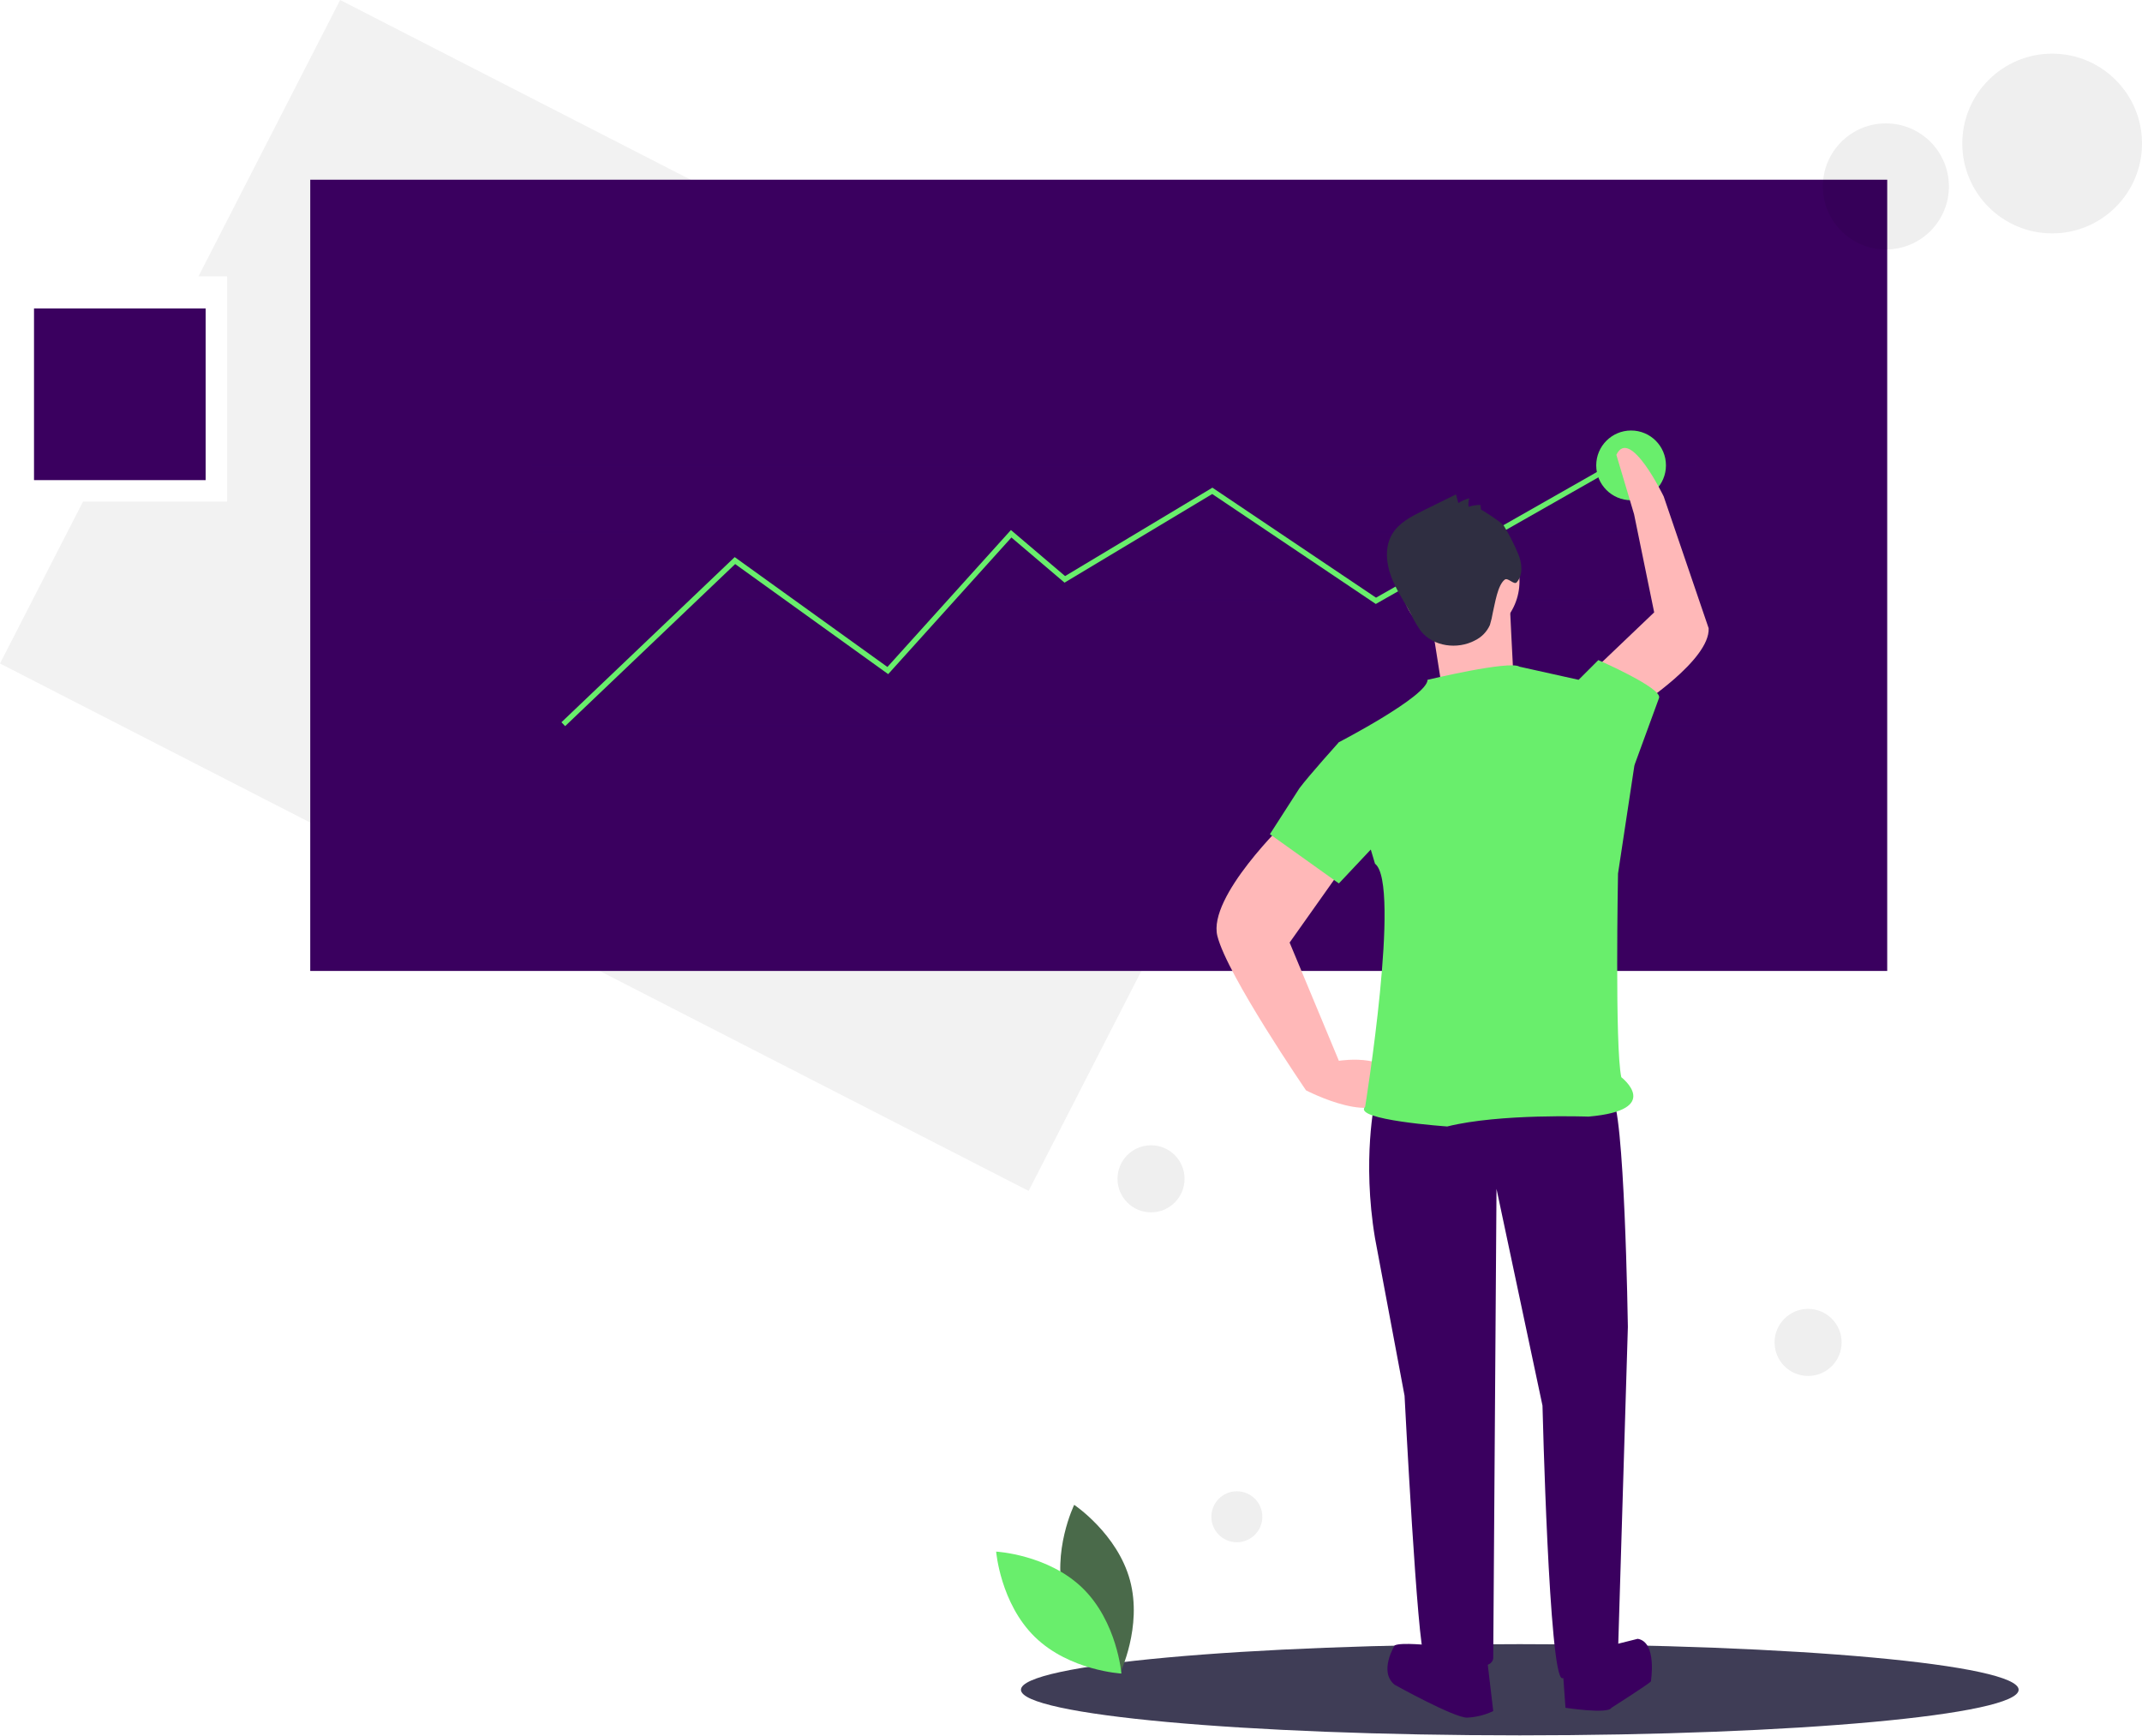
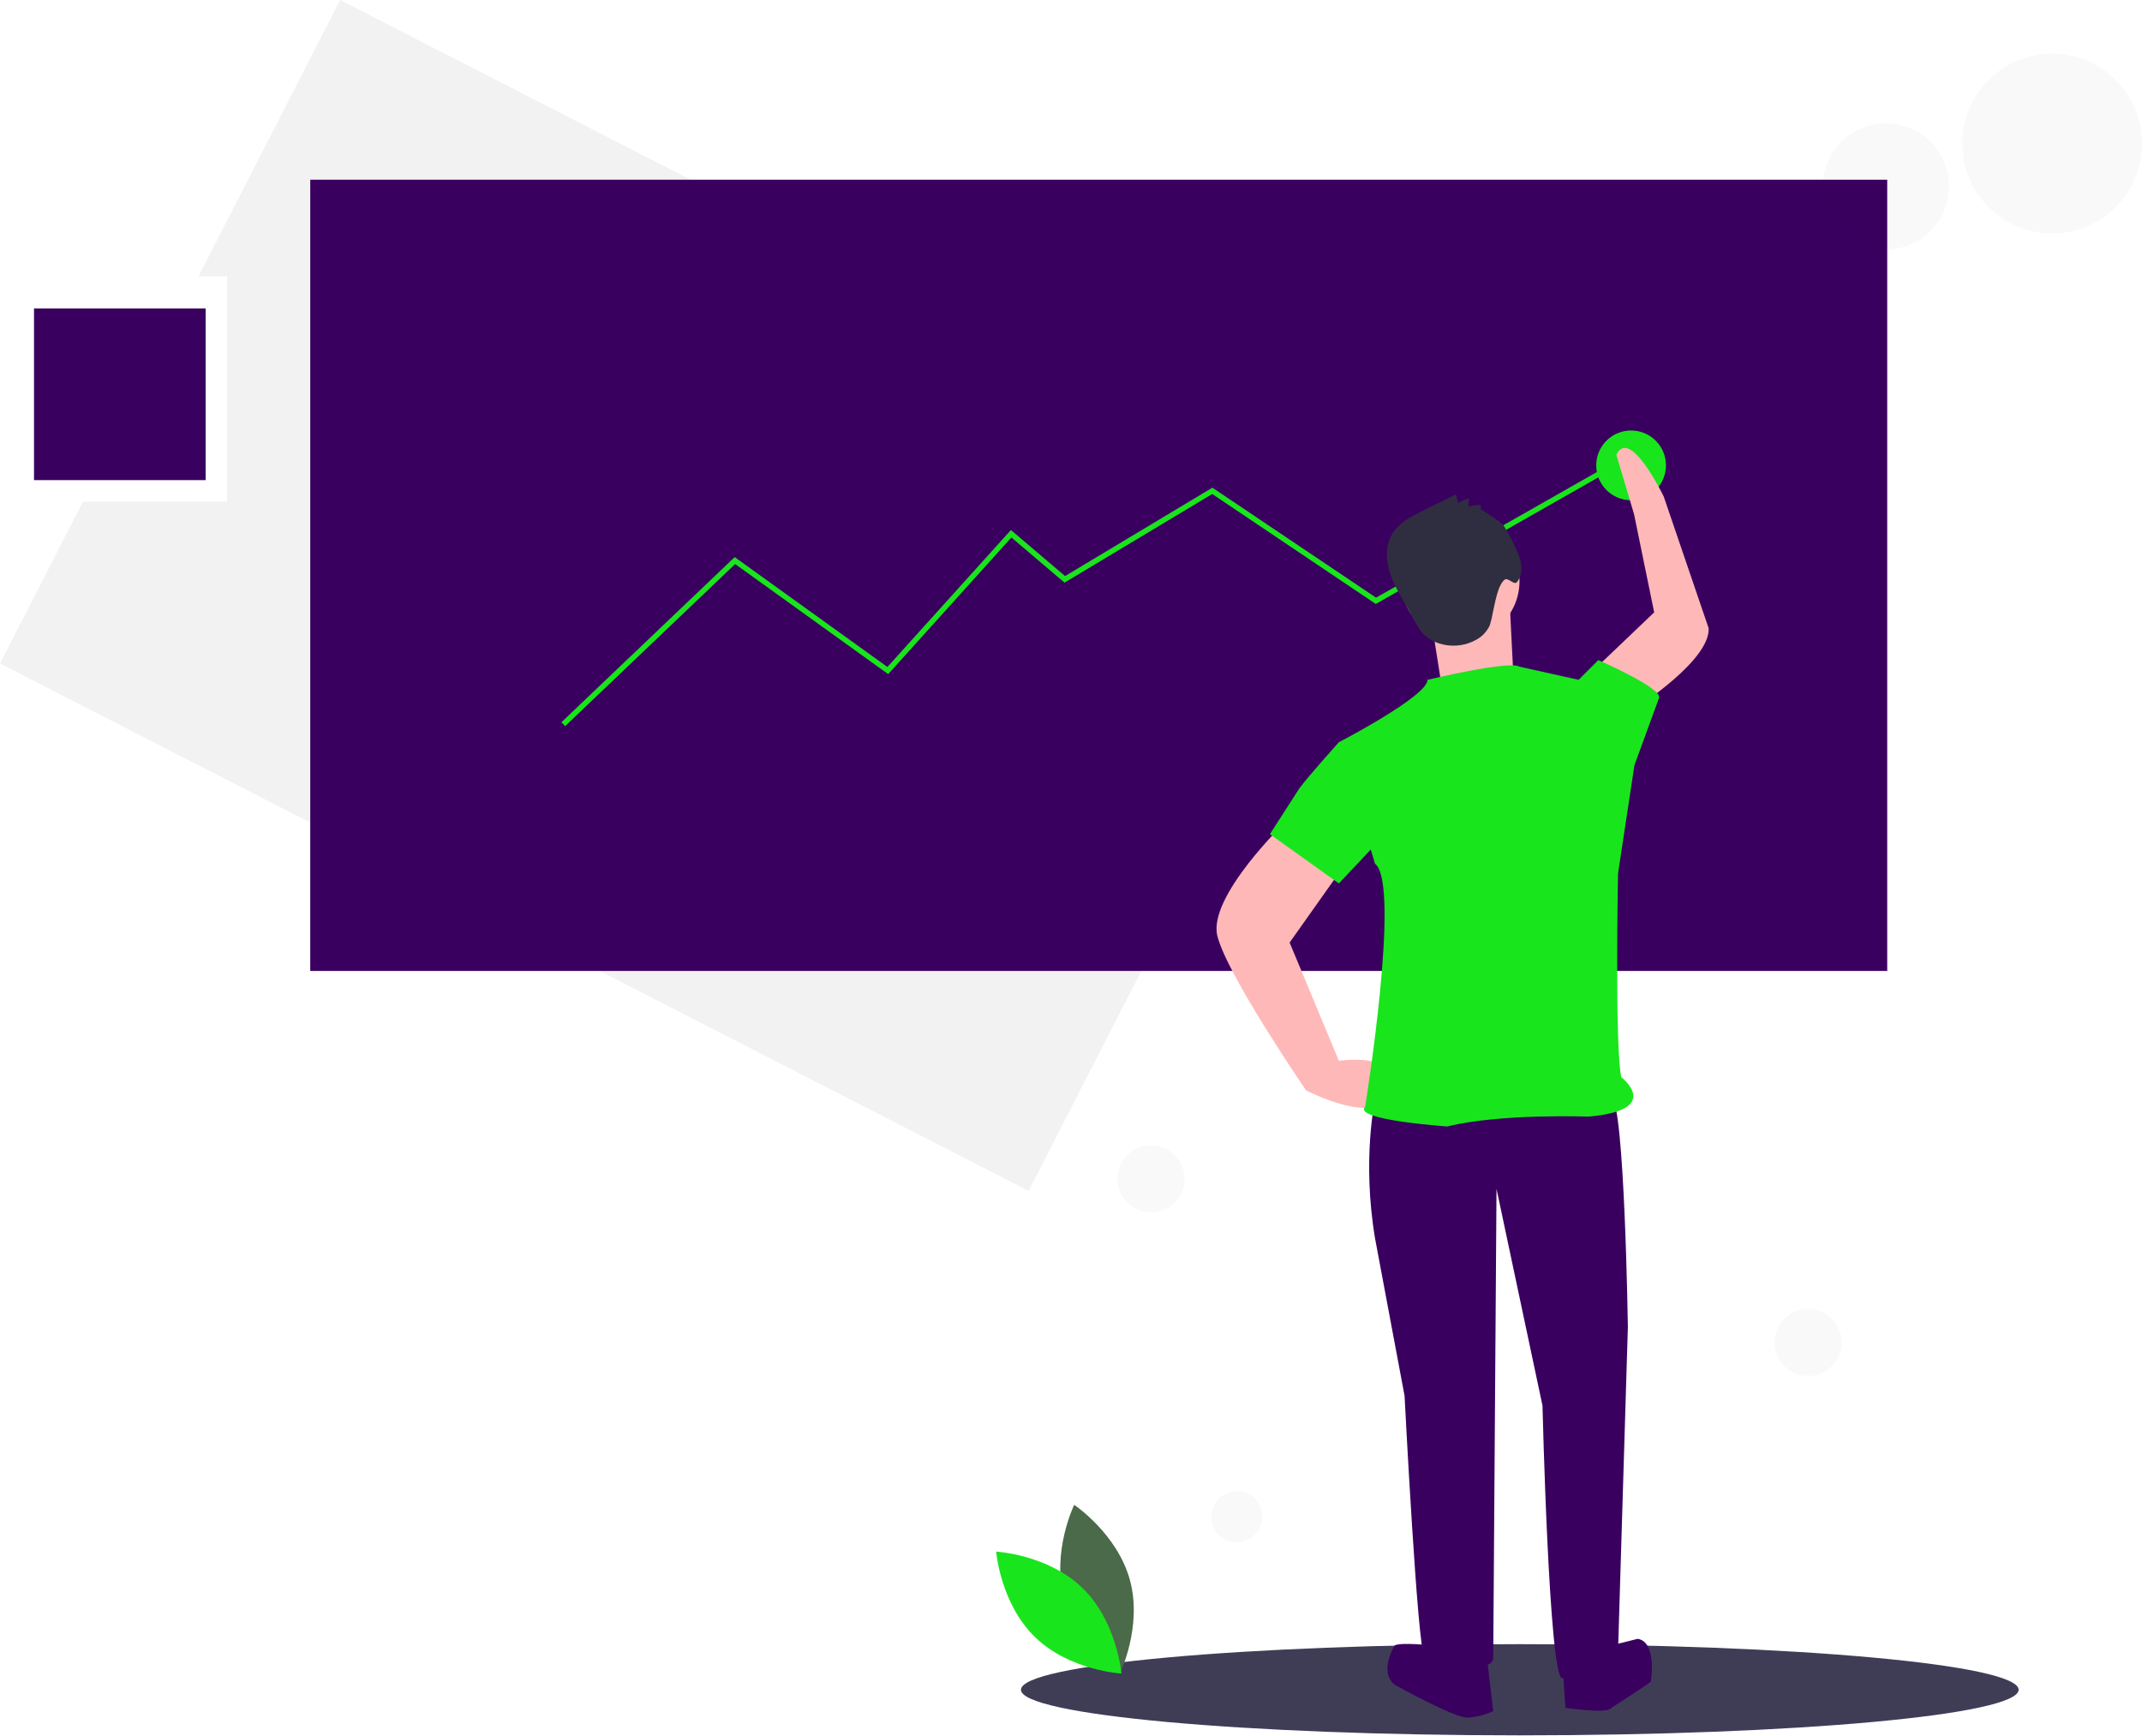
<svg xmlns="http://www.w3.org/2000/svg" style="isolation:isolate" viewBox="0 0 798.681 647.009" width="798.681pt" height="647.009pt">
  <defs>
-     <clipPath id="_clipPath_AmgW4vYtYxCHYD3MB9wV0Of1AHRdl8uN">
+     <clipPath id="_clipPath_YKbRrwO3W6SSgQaehCAn9hiXqivhpT2J">
      <rect width="798.681" height="647.009" />
    </clipPath>
  </defs>
-   <g clip-path="url(#_clipPath_AmgW4vYtYxCHYD3MB9wV0Of1AHRdl8uN)">
-     <clipPath id="_clipPath_4Sy5EiOKELfavTP68H5p3lxVc18rVX68">
+   <g clip-path="url(#_clipPath_YKbRrwO3W6SSgQaehCAn9hiXqivhpT2J)">
+     <clipPath id="_clipPath_sv7paMDBhHdYUi2eQDZLL19QwMU3xcDG">
      <rect x="0" y="0" width="798.681" height="647.009" transform="matrix(1,0,0,1,0,0)" fill="rgb(255,255,255)" />
    </clipPath>
-     <g clip-path="url(#_clipPath_4Sy5EiOKELfavTP68H5p3lxVc18rVX68)">
+     <g clip-path="url(#_clipPath_sv7paMDBhHdYUi2eQDZLL19QwMU3xcDG)">
      <g>
-         <clipPath id="_clipPath_mZyUGCJKlEcmDWnivYmygkEwalbrq6bv">
+         <clipPath id="_clipPath_oJBZ6rTVCLTTfBLpcBaLaJasgJmwTHCV">
          <rect x="0" y="0" width="798.681" height="647.009" transform="matrix(1,0,0,1,0,0)" fill="rgb(255,255,255)" />
        </clipPath>
-         <g clip-path="url(#_clipPath_mZyUGCJKlEcmDWnivYmygkEwalbrq6bv)">
+         <g clip-path="url(#_clipPath_oJBZ6rTVCLTTfBLpcBaLaJasgJmwTHCV)">
          <g>
            <g>
-               <g>
+               <clipPath id="_clipPath_XOXkj0caDKtFlAHdjrZjBChCi6kV7Izx">
+                 <rect x="0" y="0" width="798.681" height="647.009" transform="matrix(1,0,0,1,0,0)" fill="rgb(255,255,255)" />
+               </clipPath>
+               <g clip-path="url(#_clipPath_XOXkj0caDKtFlAHdjrZjBChCi6kV7Izx)">
                <g>
-                   <path d=" M 126.832 0 L 74.02 103.009 L 84.681 103.009 L 84.681 187.009 L 30.953 187.009 L 0 247.381 L 383.53 444.017 L 510.363 196.636 L 126.832 0 L 126.832 0 L 126.832 0 Z " fill="rgb(242,242,242)" />
-                   <rect x="115.681" y="67.009" width="588" height="295" transform="matrix(1,0,0,1,0,0)" fill="rgb(58,0,95)" />
-                   <g style="opacity:0.3;">
-                     <g style="opacity:0.3;">
-                       <g opacity="0.3">
-                         <rect x="198.181" y="173.009" width="434" height="1" transform="matrix(1,0,0,1,0,0)" fill="rgb(58,7,132)" />
+                   <g>
+                     <g>
+                       <g>
+                         <g>
+                           <path d=" M 126.832 0 L 74.02 103.009 L 84.681 103.009 L 84.681 187.009 L 30.953 187.009 L 0 247.381 L 383.53 444.017 L 510.363 196.636 L 126.832 0 L 126.832 0 L 126.832 0 L 126.832 0 Z " fill="rgb(242,242,242)" />
+                           <rect x="115.681" y="67.009" width="588" height="295" transform="matrix(1,0,0,1,0,0)" fill="rgb(58,0,95)" />
+                           <g style="opacity:0.3;">
+                             <g style="opacity:0.3;">
+                               <g style="opacity:0.3;">
+                                 <g opacity="0.3">
+                                   <rect x="198.181" y="173.009" width="434" height="1" transform="matrix(1,0,0,1,0,0)" fill="rgb(58,7,132)" />
+                                 </g>
+                               </g>
+                             </g>
+                           </g>
+                           <g style="opacity:0.3;">
+                             <g style="opacity:0.3;">
+                               <g style="opacity:0.3;">
+                                 <g opacity="0.3">
+                                   <rect x="198.681" y="198.009" width="434" height="1" transform="matrix(1,0,0,1,0,0)" fill="rgb(58,7,132)" />
+                                 </g>
+                               </g>
+                             </g>
+                           </g>
+                           <g style="opacity:0.3;">
+                             <g style="opacity:0.3;">
+                               <g style="opacity:0.3;">
+                                 <g opacity="0.3">
+                                   <rect x="198.681" y="248.009" width="434" height="1" transform="matrix(1,0,0,1,0,0)" fill="rgb(58,7,132)" />
+                                 </g>
+                               </g>
+                             </g>
+                           </g>
+                           <g style="opacity:0.3;">
+                             <g style="opacity:0.3;">
+                               <g style="opacity:0.3;">
+                                 <g opacity="0.3">
+                                   <rect x="198.681" y="270.009" width="434" height="1" transform="matrix(1,0,0,1,0,0)" fill="rgb(58,7,132)" />
+                                 </g>
+                               </g>
+                             </g>
+                           </g>
+                           <g style="opacity:0.3;">
+                             <g style="opacity:0.3;">
+                               <g style="opacity:0.3;">
+                                 <g opacity="0.3">
+                                   <rect x="198.681" y="223.009" width="434" height="1" transform="matrix(1,0,0,1,0,0)" fill="rgb(58,7,132)" />
+                                 </g>
+                               </g>
+                             </g>
+                           </g>
+                           <ellipse vector-effect="non-scaling-stroke" cx="566.681" cy="630.009" rx="186" ry="17" fill="rgb(63,61,86)" />
+                           <path d=" M 210.722 270.733 L 209.342 269.285 L 273.943 207.712 L 330.889 248.674 L 376.94 197.618 L 397.133 214.782 L 452.062 181.824 L 513.076 222.833 L 608.837 168.364 L 609.825 170.102 L 512.988 225.184 L 452.002 184.193 L 396.931 217.235 L 377.124 200.399 L 331.175 251.343 L 274.121 210.305 L 210.722 270.733 L 210.722 270.733 L 210.722 270.733 L 210.722 270.733 Z " fill="rgb(25,229,28)" />
+                           <path d=" M 396.757 595.847 C 401.457 613.22 417.555 623.981 417.555 623.981 C 417.555 623.981 426.033 606.572 421.333 589.198 C 416.633 571.824 400.535 561.064 400.535 561.064 C 400.535 561.064 392.057 578.473 396.757 595.847 Z " fill="rgb(74,106,74)" />
+                           <path d=" M 403.663 592.113 C 416.56 604.667 418.135 623.966 418.135 623.966 C 418.135 623.966 398.8 622.911 385.904 610.356 C 373.007 597.802 371.432 578.503 371.432 578.503 C 371.432 578.503 390.766 579.558 403.663 592.113 Z " fill="rgb(25,229,28)" />
+                           <g style="opacity:0.4;">
+                             <g style="opacity:0.4;">
+                               <g style="opacity:0.4;">
+                                 <g opacity="0.4">
+                                   <circle vector-effect="non-scaling-stroke" cx="765.181" cy="53.509" r="33.5" fill="rgb(0,0,0)" />
+                                 </g>
+                               </g>
+                             </g>
+                           </g>
+                           <g style="opacity:0.4;">
+                             <g style="opacity:0.4;">
+                               <g style="opacity:0.4;">
+                                 <g opacity="0.4">
+                                   <circle vector-effect="non-scaling-stroke" cx="703.181" cy="69.509" r="23.5" fill="rgb(0,0,0)" />
+                                 </g>
+                               </g>
+                             </g>
+                           </g>
+                           <g style="opacity:0.4;">
+                             <g style="opacity:0.4;">
+                               <g style="opacity:0.4;">
+                                 <g opacity="0.4">
+                                   <circle vector-effect="non-scaling-stroke" cx="674.181" cy="500.509" r="12.5" fill="rgb(0,0,0)" />
+                                 </g>
+                               </g>
+                             </g>
+                           </g>
+                           <g style="opacity:0.4;">
+                             <g style="opacity:0.4;">
+                               <g style="opacity:0.4;">
+                                 <g opacity="0.4">
+                                   <circle vector-effect="non-scaling-stroke" cx="461.181" cy="565.509" r="9.5" fill="rgb(0,0,0)" />
+                                 </g>
+                               </g>
+                             </g>
+                           </g>
+                           <g style="opacity:0.4;">
+                             <g style="opacity:0.4;">
+                               <g style="opacity:0.4;">
+                                 <g opacity="0.4">
+                                   <circle vector-effect="non-scaling-stroke" cx="429.181" cy="439.509" r="12.5" fill="rgb(0,0,0)" />
+                                 </g>
+                               </g>
+                             </g>
+                           </g>
+                           <circle vector-effect="non-scaling-stroke" cx="608.181" cy="173.509" r="13" fill="rgb(25,229,28)" />
+                           <path d=" M 523.714 408.974 L 512.693 410.199 C 512.693 410.199 507.795 432.24 512.693 461.628 C 512.693 461.628 523.714 520.404 523.714 520.404 C 523.714 520.404 528.612 615.915 531.061 617.139 C 531.061 617.139 555.551 625.711 556.775 618.364 C 556.775 618.364 558 443.26 558 443.26 L 575.143 524.077 C 575.143 524.077 577.592 625.711 582.49 625.711 C 582.49 625.711 603.306 624.486 603.306 615.915 C 603.306 615.915 606.98 494.689 606.98 494.689 C 606.98 494.689 605.755 411.423 600.857 408.974 C 595.959 406.525 523.714 408.974 523.714 408.974 Z " fill="rgb(58,0,95)" />
+                           <path d=" M 533.51 613.466 C 533.51 613.466 522.489 612.242 520.04 613.466 C 520.04 613.466 513.918 623.262 520.04 628.16 C 520.04 628.16 542.081 640.405 546.979 640.405 C 550.376 640.254 553.707 639.421 556.775 637.956 L 554.326 617.14 L 533.51 613.466 L 533.51 613.466 L 533.51 613.466 Z " fill="rgb(58,0,95)" />
+                           <path d=" M 582.49 619.589 L 583.714 636.732 C 583.714 636.732 599.633 639.181 600.857 636.732 C 600.857 636.732 614.327 628.16 615.551 626.936 C 615.551 626.936 618 612.242 610.653 611.017 C 610.653 611.017 600.857 613.466 600.857 613.466 L 582.49 619.589 L 582.49 619.589 L 582.49 619.589 Z " fill="rgb(58,0,95)" />
+                           <path d=" M 479.632 306.116 C 479.632 306.116 450.244 334.28 453.917 348.974 C 457.591 363.668 486.979 406.525 486.979 406.525 C 486.979 406.525 515.142 421.219 518.816 406.525 C 522.489 391.831 499.224 395.505 499.224 395.505 L 480.856 351.423 L 501.673 322.035 L 479.632 306.116 L 479.632 306.116 L 479.632 306.116 Z " fill="rgb(255,184,184)" />
+                           <path d=" M 610.945 263.269 C 610.945 263.269 637.717 246.053 637.097 234.226 C 637.097 234.226 620.339 185.106 620.339 185.106 C 620.339 185.106 607.713 158.857 602.694 169.584 C 602.694 169.584 609.291 191.731 609.291 191.731 L 616.788 228.313 L 596.412 247.752 L 610.945 263.269 L 610.945 263.269 L 610.945 263.269 Z " fill="rgb(255,184,184)" />
+                           <circle vector-effect="non-scaling-stroke" cx="544.53" cy="216.728" r="22.041" fill="rgb(255,184,184)" />
+                           <path d=" M 533.51 230.197 L 537.183 253.463 L 564.122 248.565 C 564.122 248.565 562.898 225.299 562.898 222.85 C 562.898 220.401 533.51 230.197 533.51 230.197 Z " fill="rgb(255,184,184)" />
+                           <path d=" M 532.285 253.463 C 532.285 253.463 562.898 246.116 566.571 248.565 C 566.571 248.565 588.612 253.463 588.612 253.463 L 609.429 285.3 L 603.306 325.708 C 603.306 325.708 602.082 390.607 604.531 401.627 C 604.531 401.627 620.449 413.872 592.286 416.321 C 592.286 416.321 559.224 415.097 539.632 419.995 C 539.632 419.995 504.122 417.546 509.02 412.648 C 509.02 412.648 522.489 329.382 512.693 322.035 C 512.693 322.035 499.224 276.728 499.224 276.728 C 499.224 276.728 532.285 259.585 532.285 253.463 Z " fill="rgb(25,229,28)" />
+                           <path d=" M 584.939 257.136 L 588.612 253.463 L 595.959 246.116 C 595.959 246.116 619.837 256.524 618.613 260.197 C 618.613 260.197 609.429 285.3 609.429 285.3 L 598.408 288.973 L 584.939 257.136 L 584.939 257.136 L 584.939 257.136 Z " fill="rgb(25,229,28)" />
+                           <path d=" M 513.918 279.177 L 499.224 276.728 C 499.224 276.728 488.203 288.973 484.53 293.871 C 484.53 293.871 473.509 311.014 473.509 311.014 L 499.224 329.382 L 518.816 308.565 L 513.918 279.177 L 513.918 279.177 L 513.918 279.177 Z " fill="rgb(25,229,28)" />
+                           <path d=" M 552.222 190.025 L 551.996 188.259 C 550.498 188.251 549.009 188.485 547.585 188.952 C 547.44 187.888 547.533 186.804 547.858 185.779 C 546.411 186.151 545.033 186.75 543.775 187.554 L 542.884 184.332 L 530.643 190.365 C 526.249 192.531 521.616 194.91 519.104 199.116 C 516.304 203.805 516.791 209.831 518.706 214.945 C 520.62 220.06 523.801 224.587 526.351 229.416 C 527.319 231.493 528.482 233.473 529.825 235.33 C 534.446 241.09 543.44 242.253 549.954 238.777 C 552.433 237.583 554.409 235.549 555.532 233.037 C 556.007 231.479 556.379 229.891 556.646 228.284 C 557.452 224.992 558.388 218.198 561.061 216.115 C 562.238 215.199 564.57 218.237 565.545 217.108 C 568.05 214.209 567.524 209.737 565.968 206.235 C 564.475 202.718 562.729 199.313 560.745 196.047 C 559.905 194.734 552.195 189.813 552.222 190.025 Z " fill="rgb(47,46,65)" />
+                           <rect x="12.681" y="115.009" width="64" height="64" transform="matrix(1,0,0,1,0,0)" fill="rgb(58,0,95)" />
+                         </g>
                      </g>
                    </g>
                  </g>
-                   <g style="opacity:0.3;">
-                     <g style="opacity:0.3;">
-                       <g opacity="0.3">
-                         <rect x="198.681" y="198.009" width="434" height="1" transform="matrix(1,0,0,1,0,0)" fill="rgb(58,7,132)" />
-                       </g>
-                     </g>
-                   </g>
-                   <g style="opacity:0.3;">
-                     <g style="opacity:0.3;">
-                       <g opacity="0.3">
-                         <rect x="198.681" y="248.009" width="434" height="1" transform="matrix(1,0,0,1,0,0)" fill="rgb(58,7,132)" />
-                       </g>
-                     </g>
-                   </g>
-                   <g style="opacity:0.3;">
-                     <g style="opacity:0.3;">
-                       <g opacity="0.3">
-                         <rect x="198.681" y="270.009" width="434" height="1" transform="matrix(1,0,0,1,0,0)" fill="rgb(58,7,132)" />
-                       </g>
-                     </g>
-                   </g>
-                   <g style="opacity:0.3;">
-                     <g style="opacity:0.3;">
-                       <g opacity="0.3">
-                         <rect x="198.681" y="223.009" width="434" height="1" transform="matrix(1,0,0,1,0,0)" fill="rgb(58,7,132)" />
-                       </g>
-                     </g>
-                   </g>
-                   <ellipse vector-effect="non-scaling-stroke" cx="566.681" cy="630.009" rx="186" ry="17" fill="rgb(63,61,86)" />
-                   <path d=" M 210.722 270.733 L 209.342 269.285 L 273.943 207.712 L 330.889 248.674 L 376.94 197.618 L 397.133 214.782 L 452.062 181.824 L 513.076 222.833 L 608.837 168.364 L 609.825 170.102 L 512.988 225.184 L 452.002 184.193 L 396.931 217.235 L 377.124 200.399 L 331.175 251.343 L 274.121 210.305 L 210.722 270.733 L 210.722 270.733 L 210.722 270.733 Z " fill="rgb(105,238,108)" />
-                   <path d=" M 396.757 595.847 C 401.457 613.22 417.555 623.981 417.555 623.981 C 417.555 623.981 426.033 606.572 421.333 589.198 C 416.633 571.824 400.535 561.064 400.535 561.064 C 400.535 561.064 392.057 578.473 396.757 595.847 Z " fill="rgb(74,106,74)" />
-                   <path d=" M 403.663 592.113 C 416.56 604.667 418.135 623.966 418.135 623.966 C 418.135 623.966 398.8 622.911 385.904 610.356 C 373.007 597.802 371.432 578.503 371.432 578.503 C 371.432 578.503 390.766 579.558 403.663 592.113 Z " fill="rgb(105,238,108)" />
-                   <g style="opacity:0.4;">
-                     <g style="opacity:0.4;">
-                       <g opacity="0.4">
-                         <circle vector-effect="non-scaling-stroke" cx="765.181" cy="53.509" r="33.5" fill="rgb(0,0,0)" />
-                       </g>
-                     </g>
-                   </g>
-                   <g style="opacity:0.4;">
-                     <g style="opacity:0.4;">
-                       <g opacity="0.4">
-                         <circle vector-effect="non-scaling-stroke" cx="703.181" cy="69.509" r="23.5" fill="rgb(0,0,0)" />
-                       </g>
-                     </g>
-                   </g>
-                   <g style="opacity:0.4;">
-                     <g style="opacity:0.4;">
-                       <g opacity="0.4">
-                         <circle vector-effect="non-scaling-stroke" cx="674.181" cy="500.509" r="12.5" fill="rgb(0,0,0)" />
-                       </g>
-                     </g>
-                   </g>
-                   <g style="opacity:0.4;">
-                     <g style="opacity:0.4;">
-                       <g opacity="0.4">
-                         <circle vector-effect="non-scaling-stroke" cx="461.181" cy="565.509" r="9.5" fill="rgb(0,0,0)" />
-                       </g>
-                     </g>
-                   </g>
-                   <g style="opacity:0.4;">
-                     <g style="opacity:0.4;">
-                       <g opacity="0.4">
-                         <circle vector-effect="non-scaling-stroke" cx="429.181" cy="439.509" r="12.5" fill="rgb(0,0,0)" />
-                       </g>
-                     </g>
-                   </g>
-                   <circle vector-effect="non-scaling-stroke" cx="608.181" cy="173.509" r="13" fill="rgb(105,238,108)" />
-                   <path d=" M 523.714 408.974 L 512.693 410.199 C 512.693 410.199 507.795 432.24 512.693 461.628 C 512.693 461.628 523.714 520.404 523.714 520.404 C 523.714 520.404 528.612 615.915 531.061 617.139 C 531.061 617.139 555.551 625.711 556.775 618.364 C 556.775 618.364 558 443.26 558 443.26 L 575.143 524.077 C 575.143 524.077 577.592 625.711 582.49 625.711 C 582.49 625.711 603.306 624.486 603.306 615.915 C 603.306 615.915 606.98 494.689 606.98 494.689 C 606.98 494.689 605.755 411.423 600.857 408.974 C 595.959 406.525 523.714 408.974 523.714 408.974 Z " fill="rgb(58,0,95)" />
-                   <path d=" M 533.51 613.466 C 533.51 613.466 522.489 612.242 520.04 613.466 C 520.04 613.466 513.918 623.262 520.04 628.16 C 520.04 628.16 542.081 640.405 546.979 640.405 C 550.376 640.254 553.707 639.421 556.775 637.956 L 554.326 617.14 L 533.51 613.466 L 533.51 613.466 Z " fill="rgb(58,0,95)" />
-                   <path d=" M 582.49 619.589 L 583.714 636.732 C 583.714 636.732 599.633 639.181 600.857 636.732 C 600.857 636.732 614.327 628.16 615.551 626.936 C 615.551 626.936 618 612.242 610.653 611.017 C 610.653 611.017 600.857 613.466 600.857 613.466 L 582.49 619.589 L 582.49 619.589 Z " fill="rgb(58,0,95)" />
-                   <path d=" M 479.632 306.116 C 479.632 306.116 450.244 334.28 453.917 348.974 C 457.591 363.668 486.979 406.525 486.979 406.525 C 486.979 406.525 515.142 421.219 518.816 406.525 C 522.489 391.831 499.224 395.505 499.224 395.505 L 480.856 351.423 L 501.673 322.035 L 479.632 306.116 L 479.632 306.116 Z " fill="rgb(255,184,184)" />
-                   <path d=" M 610.945 263.269 C 610.945 263.269 637.717 246.053 637.097 234.226 C 637.097 234.226 620.339 185.106 620.339 185.106 C 620.339 185.106 607.713 158.857 602.694 169.584 C 602.694 169.584 609.291 191.731 609.291 191.731 L 616.788 228.313 L 596.412 247.752 L 610.945 263.269 L 610.945 263.269 Z " fill="rgb(255,184,184)" />
-                   <circle vector-effect="non-scaling-stroke" cx="544.53" cy="216.728" r="22.041" fill="rgb(255,184,184)" />
-                   <path d=" M 533.51 230.197 L 537.183 253.463 L 564.122 248.565 C 564.122 248.565 562.898 225.299 562.898 222.85 C 562.898 220.401 533.51 230.197 533.51 230.197 Z " fill="rgb(255,184,184)" />
-                   <path d=" M 532.285 253.463 C 532.285 253.463 562.898 246.116 566.571 248.565 C 566.571 248.565 588.612 253.463 588.612 253.463 L 609.429 285.3 L 603.306 325.708 C 603.306 325.708 602.082 390.607 604.531 401.627 C 604.531 401.627 620.449 413.872 592.286 416.321 C 592.286 416.321 559.224 415.097 539.632 419.995 C 539.632 419.995 504.122 417.546 509.02 412.648 C 509.02 412.648 522.489 329.382 512.693 322.035 C 512.693 322.035 499.224 276.728 499.224 276.728 C 499.224 276.728 532.285 259.585 532.285 253.463 Z " fill="rgb(105,238,108)" />
-                   <path d=" M 584.939 257.136 L 588.612 253.463 L 595.959 246.116 C 595.959 246.116 619.837 256.524 618.613 260.197 C 618.613 260.197 609.429 285.3 609.429 285.3 L 598.408 288.973 L 584.939 257.136 L 584.939 257.136 Z " fill="rgb(105,238,108)" />
-                   <path d=" M 513.918 279.177 L 499.224 276.728 C 499.224 276.728 488.203 288.973 484.53 293.871 C 484.53 293.871 473.509 311.014 473.509 311.014 L 499.224 329.382 L 518.816 308.565 L 513.918 279.177 L 513.918 279.177 Z " fill="rgb(105,238,108)" />
-                   <path d=" M 552.222 190.025 L 551.996 188.259 C 550.498 188.251 549.009 188.485 547.585 188.952 C 547.44 187.888 547.533 186.804 547.858 185.779 C 546.411 186.151 545.033 186.75 543.775 187.554 L 542.884 184.332 L 530.643 190.365 C 526.249 192.531 521.616 194.91 519.104 199.116 C 516.304 203.805 516.791 209.831 518.706 214.945 C 520.62 220.06 523.801 224.587 526.351 229.416 C 527.319 231.493 528.482 233.473 529.825 235.33 C 534.446 241.09 543.44 242.253 549.954 238.777 C 552.433 237.583 554.409 235.549 555.532 233.037 C 556.007 231.479 556.379 229.891 556.646 228.284 C 557.452 224.992 558.388 218.198 561.061 216.115 C 562.238 215.199 564.57 218.237 565.545 217.108 C 568.05 214.209 567.524 209.737 565.968 206.235 C 564.475 202.718 562.729 199.313 560.745 196.047 C 559.905 194.734 552.195 189.813 552.222 190.025 Z " fill="rgb(47,46,65)" />
-                   <rect x="12.681" y="115.009" width="64" height="64" transform="matrix(1,0,0,1,0,0)" fill="rgb(58,0,95)" />
                </g>
              </g>
            </g>
          </g>
        </g>
      </g>
    </g>
  </g>
</svg>
